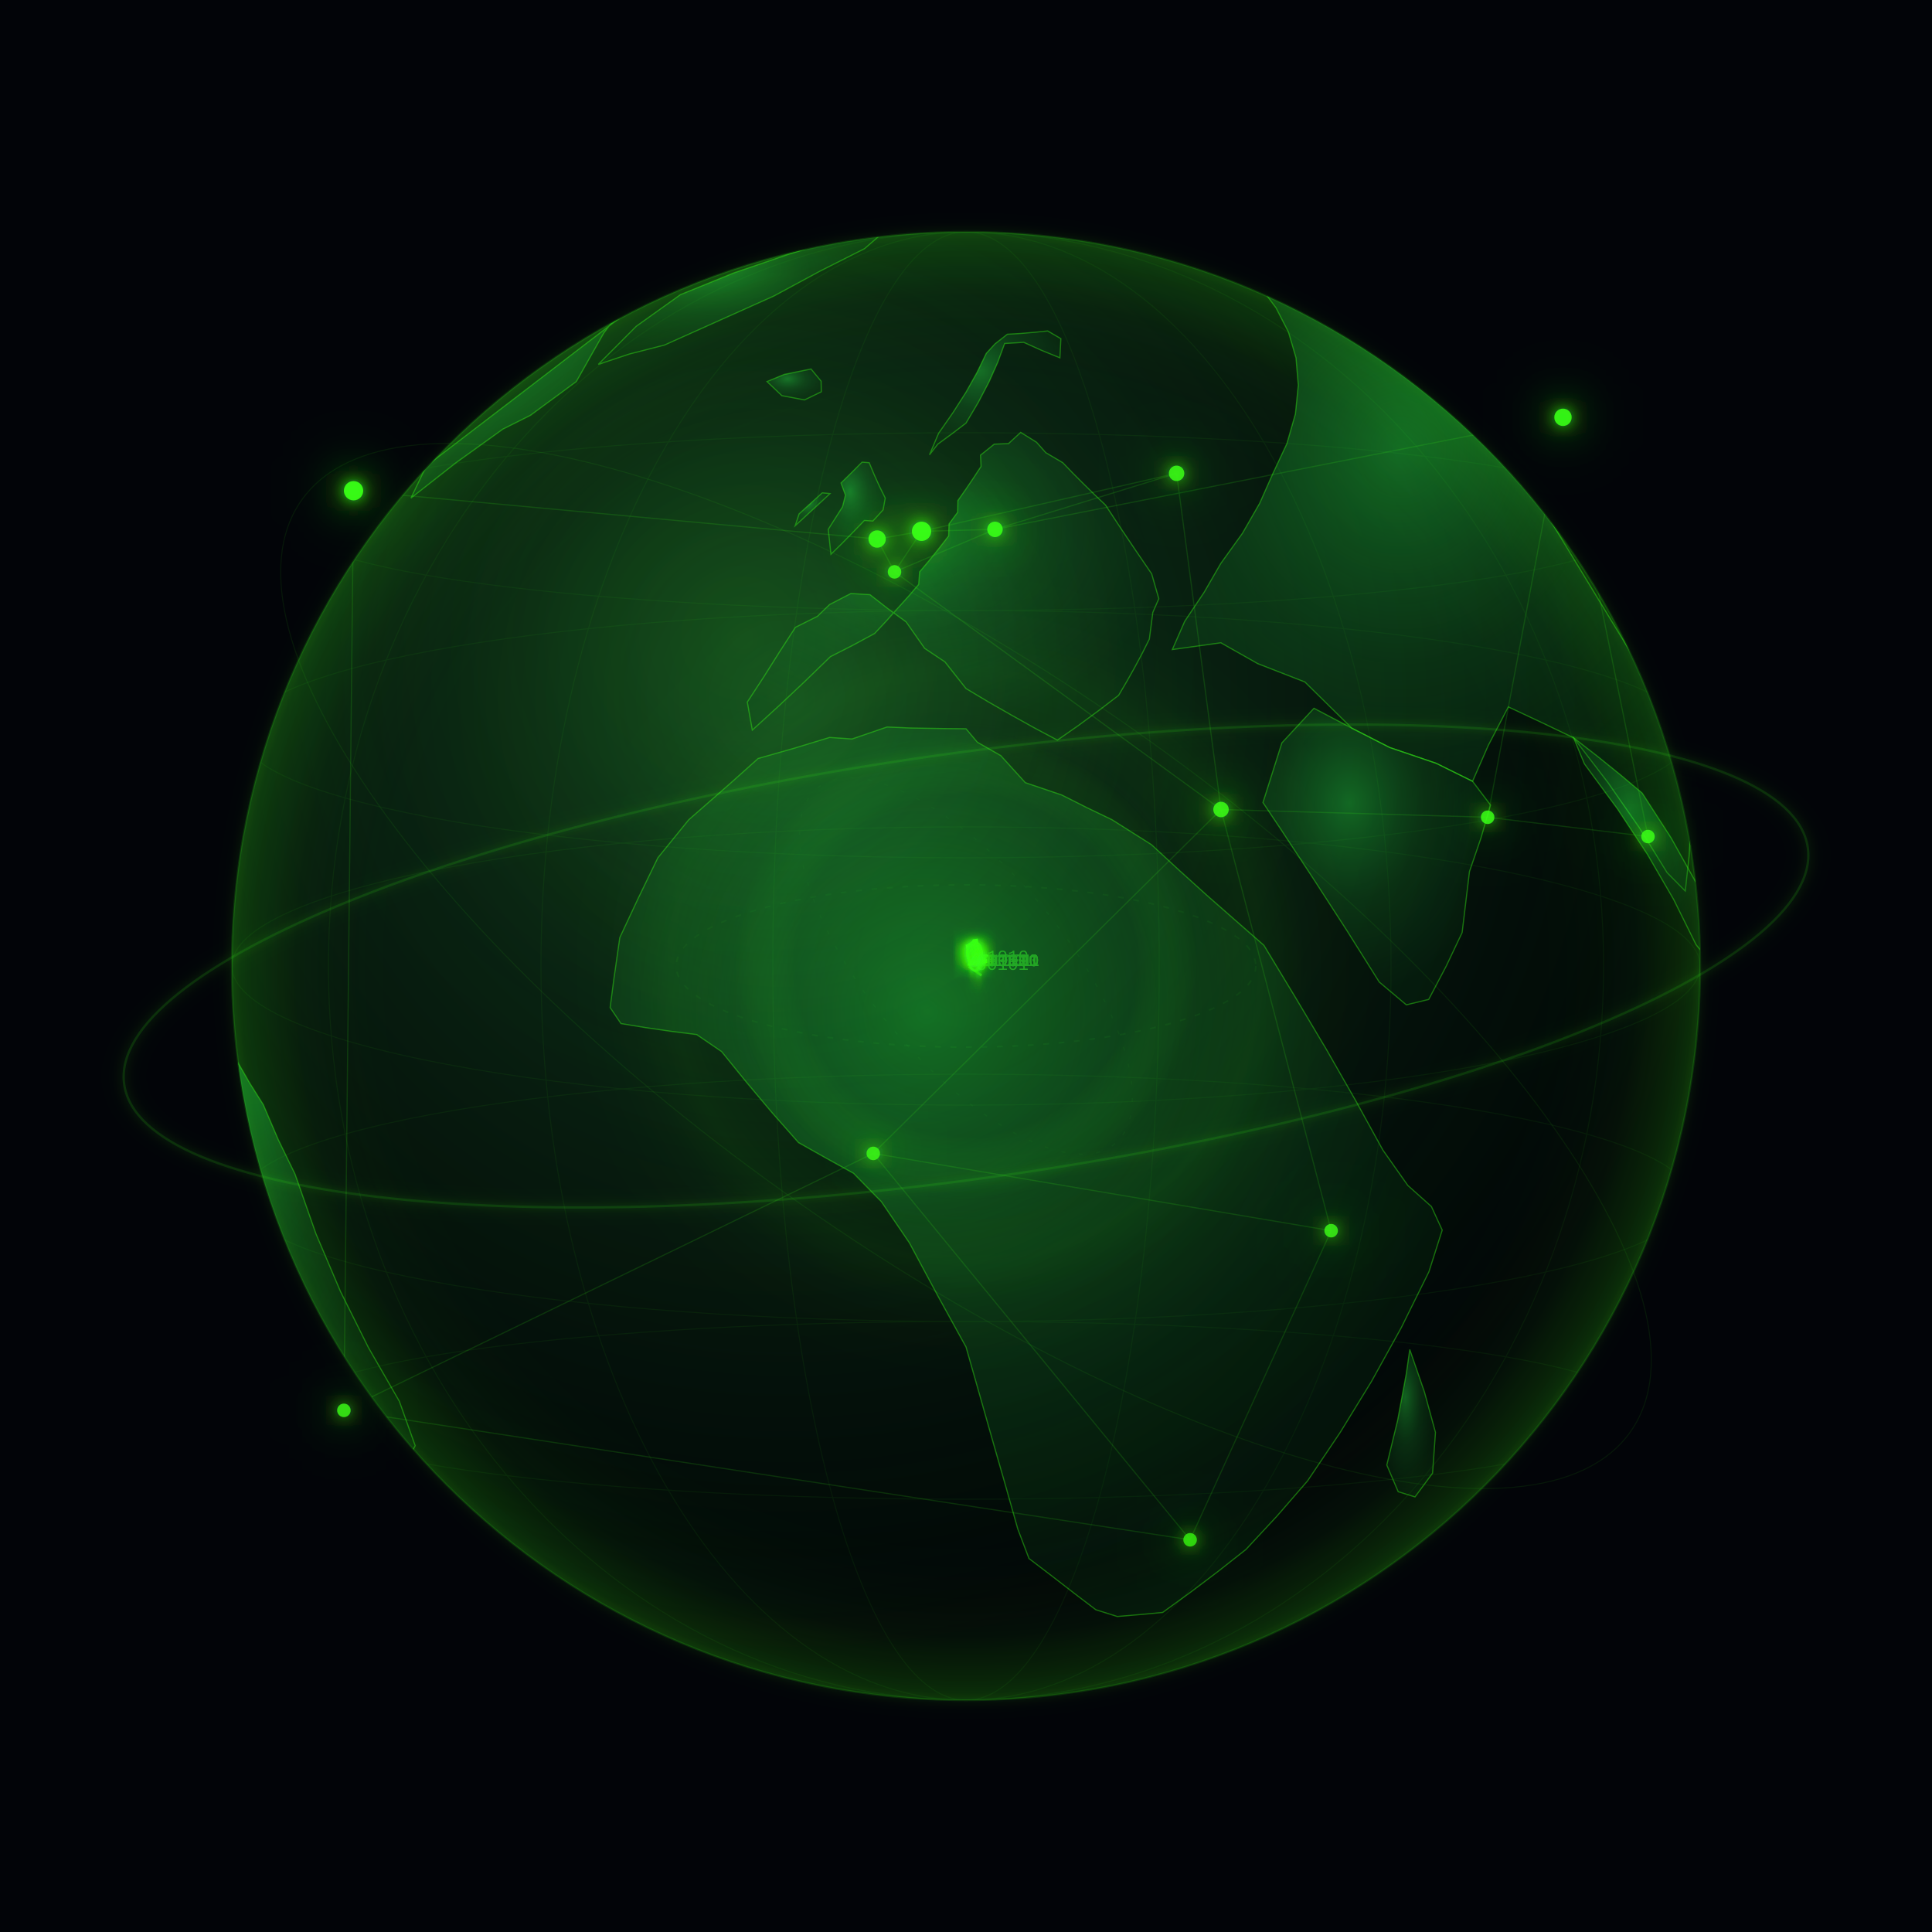
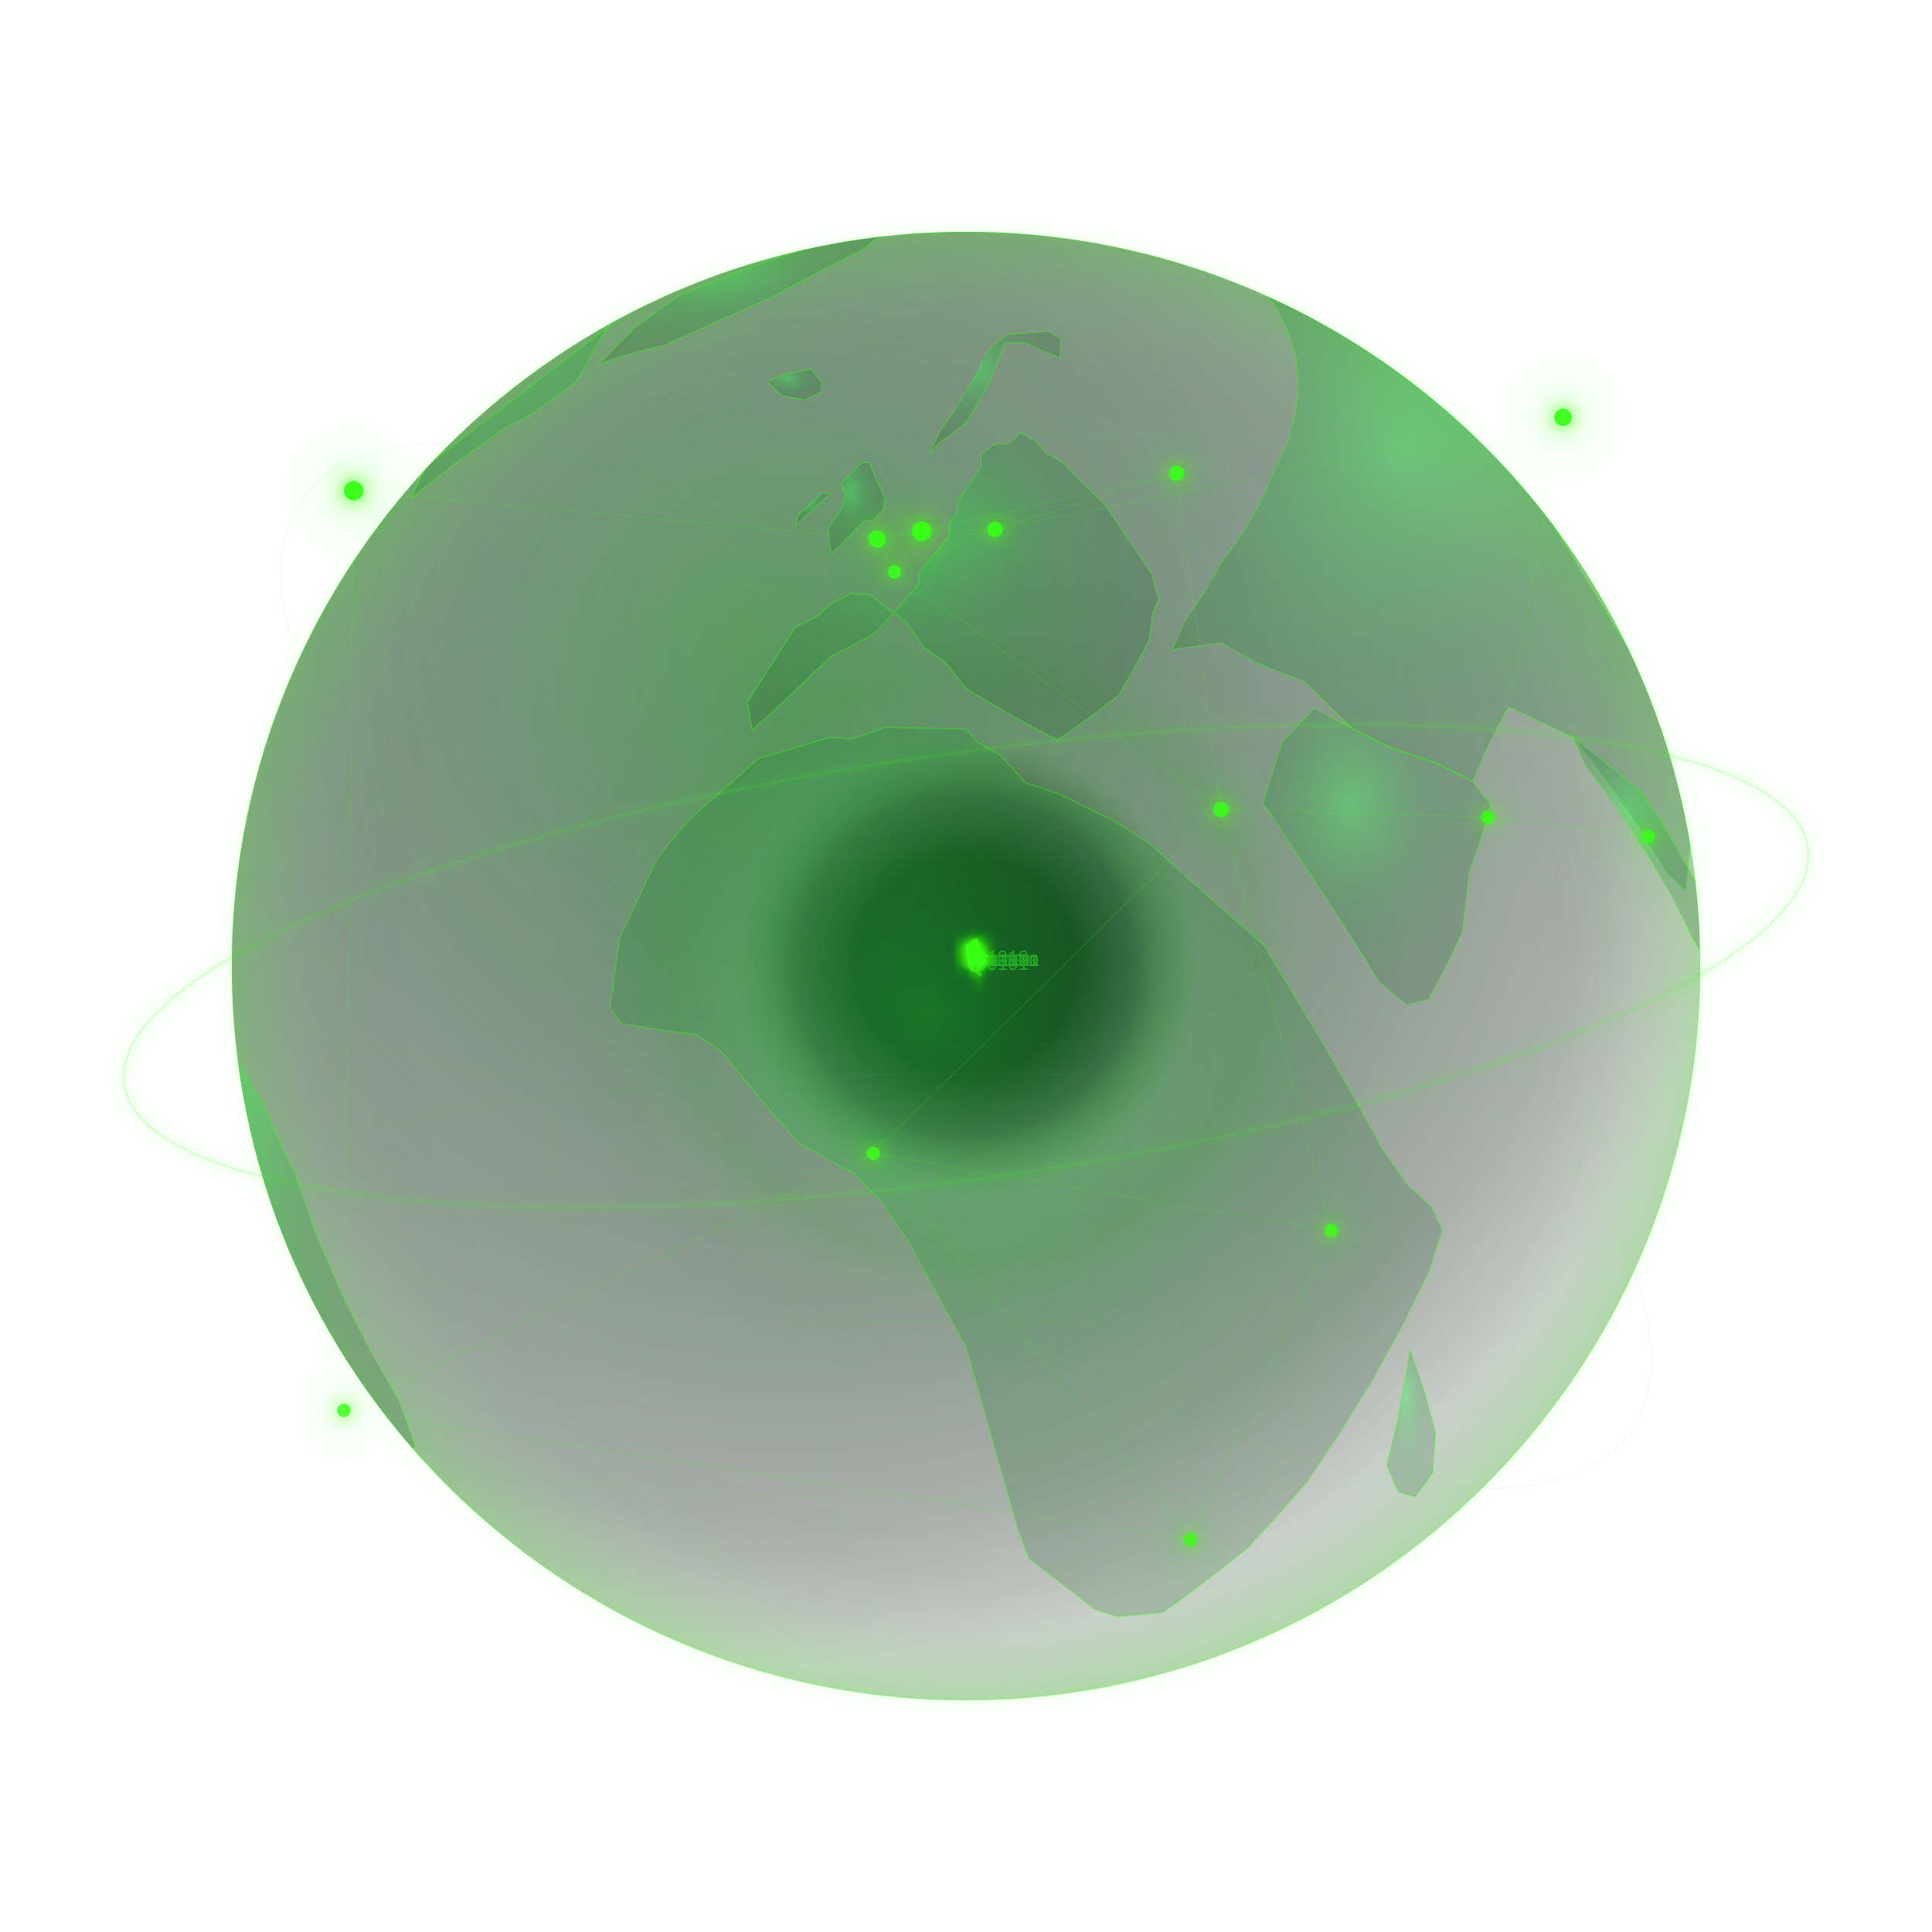
<svg xmlns="http://www.w3.org/2000/svg" width="1000" height="1000" viewBox="0 0 1000 1000">
  <defs>
    <radialGradient id="sphere3d" cx="38%" cy="32%" r="65%">
      <stop offset="0%" stop-color="#1a5c2a" stop-opacity="0.7" />
      <stop offset="35%" stop-color="#0f3d1a" stop-opacity="0.55" />
      <stop offset="65%" stop-color="#092810" stop-opacity="0.45" />
      <stop offset="85%" stop-color="#041a08" stop-opacity="0.35" />
      <stop offset="100%" stop-color="#020d04" stop-opacity="0.2" />
    </radialGradient>
    <radialGradient id="specular" cx="35%" cy="28%" r="35%">
      <stop offset="0%" stop-color="#39ff14" stop-opacity="0.12" />
      <stop offset="40%" stop-color="#39ff14" stop-opacity="0.04" />
      <stop offset="100%" stop-color="transparent" />
    </radialGradient>
    <radialGradient id="atmosphere" cx="50%" cy="50%" r="50%">
      <stop offset="75%" stop-color="transparent" />
      <stop offset="90%" stop-color="#39ff14" stop-opacity="0.04" />
      <stop offset="100%" stop-color="#39ff14" stop-opacity="0.18" />
    </radialGradient>
    <radialGradient id="bhCore" cx="50%" cy="50%" r="50%">
      <stop offset="0%" stop-color="#000" stop-opacity="1" />
      <stop offset="35%" stop-color="#000" stop-opacity="0.9" />
      <stop offset="55%" stop-color="#020408" stop-opacity="0.5" />
      <stop offset="75%" stop-color="#39ff14" stop-opacity="0.03" />
      <stop offset="100%" stop-color="transparent" />
    </radialGradient>
    <radialGradient id="accGlow" cx="50%" cy="50%" r="50%">
      <stop offset="45%" stop-color="transparent" />
      <stop offset="60%" stop-color="#39ff14" stop-opacity="0.06" />
      <stop offset="70%" stop-color="#39ff14" stop-opacity="0.12" />
      <stop offset="80%" stop-color="#39ff14" stop-opacity="0.04" />
      <stop offset="100%" stop-color="transparent" />
    </radialGradient>
    <radialGradient id="landFill" cx="38%" cy="32%" r="65%">
      <stop offset="0%" stop-color="#2aff4e" stop-opacity="0.35" />
      <stop offset="50%" stop-color="#1a8c2e" stop-opacity="0.25" />
      <stop offset="100%" stop-color="#0d4a18" stop-opacity="0.18" />
    </radialGradient>
    <filter id="glow" x="-50%" y="-50%" width="200%" height="200%">
      <feGaussianBlur in="SourceGraphic" stdDeviation="4" result="b1" />
      <feGaussianBlur in="SourceGraphic" stdDeviation="10" result="b2" />
      <feGaussianBlur in="SourceGraphic" stdDeviation="18" result="b3" />
      <feMerge>
        <feMergeNode in="b3" />
        <feMergeNode in="b2" />
        <feMergeNode in="b1" />
        <feMergeNode in="SourceGraphic" />
      </feMerge>
    </filter>
    <filter id="gs" x="-40%" y="-40%" width="180%" height="180%">
      <feGaussianBlur in="SourceGraphic" stdDeviation="2" result="b1" />
      <feGaussianBlur in="SourceGraphic" stdDeviation="5" result="b2" />
      <feMerge>
        <feMergeNode in="b2" />
        <feMergeNode in="b1" />
        <feMergeNode in="SourceGraphic" />
      </feMerge>
    </filter>
    <filter id="bh" x="-80%" y="-80%" width="260%" height="260%">
      <feGaussianBlur in="SourceGraphic" stdDeviation="20" />
    </filter>
    <clipPath id="gc">
      <circle cx="500" cy="500" r="380" />
    </clipPath>
  </defs>
-   <rect width="1000" height="1000" fill="#020408" />
  <circle cx="500" cy="500" r="160" fill="url(#bhCore)" />
  <circle cx="500" cy="500" r="220" fill="url(#accGlow)" />
  <circle cx="500" cy="500" r="40" fill="#39ff14" opacity="0.04" filter="url(#bh)" />
  <ellipse cx="500" cy="500" rx="150" ry="42" fill="none" stroke="#39ff14" stroke-width="0.8" opacity="0.12" stroke-dasharray="3 5">
    <animate attributeName="stroke-dashoffset" from="0" to="32" dur="3s" repeatCount="indefinite" />
    <animateTransform attributeName="transform" type="rotate" from="0 500 500" to="360 500 500" dur="22s" repeatCount="indefinite" />
  </ellipse>
  <ellipse cx="500" cy="500" rx="120" ry="50" fill="none" stroke="#39ff14" stroke-width="0.6" opacity="0.08" stroke-dasharray="2 7" transform="rotate(50 500 500)">
    <animate attributeName="stroke-dashoffset" from="0" to="36" dur="4s" repeatCount="indefinite" />
    <animateTransform attributeName="transform" type="rotate" from="50 500 500" to="410 500 500" dur="28s" repeatCount="indefinite" />
  </ellipse>
  <g font-family="'Courier New',monospace" fill="#39ff14" font-size="9">
    <text x="498" y="500">
      <animate attributeName="y" values="500;40" dur="7s" repeatCount="indefinite" />
      <animate attributeName="opacity" values="0.20;0.01" dur="7s" repeatCount="indefinite" />10110</text>
    <text x="502" y="500">
      <animate attributeName="y" values="500;960" dur="8s" repeatCount="indefinite" />
      <animate attributeName="opacity" values="0.20;0.01" dur="8s" repeatCount="indefinite" />01001</text>
    <text x="500" y="498">
      <animate attributeName="x" values="500;40" dur="9s" repeatCount="indefinite" />
      <animate attributeName="opacity" values="0.16;0.01" dur="9s" repeatCount="indefinite" />11010</text>
    <text x="500" y="502">
      <animate attributeName="x" values="500;960" dur="7.5s" repeatCount="indefinite" />
      <animate attributeName="opacity" values="0.16;0.01" dur="7.5s" repeatCount="indefinite" />00101</text>
    <text x="500" y="500">
      <animate attributeName="x" values="500;140" dur="8s" repeatCount="indefinite" />
      <animate attributeName="y" values="500;140" dur="8s" repeatCount="indefinite" />
      <animate attributeName="opacity" values="0.14;0.01" dur="8s" repeatCount="indefinite" />10011</text>
    <text x="500" y="500">
      <animate attributeName="x" values="500;860" dur="7s" repeatCount="indefinite" />
      <animate attributeName="y" values="500;140" dur="7s" repeatCount="indefinite" />
      <animate attributeName="opacity" values="0.14;0.01" dur="7s" repeatCount="indefinite" />01110</text>
    <text x="500" y="500">
      <animate attributeName="x" values="500;140" dur="9s" repeatCount="indefinite" />
      <animate attributeName="y" values="500;860" dur="9s" repeatCount="indefinite" />
      <animate attributeName="opacity" values="0.12;0.01" dur="9s" repeatCount="indefinite" />10100</text>
    <text x="500" y="500">
      <animate attributeName="x" values="500;860" dur="8.5s" repeatCount="indefinite" />
      <animate attributeName="y" values="500;860" dur="8.5s" repeatCount="indefinite" />
      <animate attributeName="opacity" values="0.12;0.01" dur="8.5s" repeatCount="indefinite" />01011</text>
    <text x="500" y="500">
      <animate attributeName="x" values="500;280" dur="6.5s" repeatCount="indefinite" />
      <animate attributeName="y" values="500;80" dur="6.5s" repeatCount="indefinite" />
      <animate attributeName="opacity" values="0.11;0.01" dur="6.5s" repeatCount="indefinite" />11001</text>
    <text x="500" y="500">
      <animate attributeName="x" values="500;720" dur="7.2s" repeatCount="indefinite" />
      <animate attributeName="y" values="500;920" dur="7.2s" repeatCount="indefinite" />
      <animate attributeName="opacity" values="0.10;0.01" dur="7.2s" repeatCount="indefinite" />00110</text>
    <text x="500" y="500">
      <animate attributeName="x" values="500;80" dur="8.3s" repeatCount="indefinite" />
      <animate attributeName="y" values="500;600" dur="8.3s" repeatCount="indefinite" />
      <animate attributeName="opacity" values="0.10;0.01" dur="8.3s" repeatCount="indefinite" />10101</text>
    <text x="500" y="500">
      <animate attributeName="x" values="500;920" dur="6.8s" repeatCount="indefinite" />
      <animate attributeName="y" values="500;350" dur="6.8s" repeatCount="indefinite" />
      <animate attributeName="opacity" values="0.10;0.01" dur="6.8s" repeatCount="indefinite" />01010</text>
  </g>
  <circle cx="500" cy="500" r="380" fill="url(#sphere3d)" />
  <circle cx="500" cy="500" r="380" fill="url(#specular)" />
  <circle cx="500" cy="500" r="380" fill="url(#atmosphere)" />
  <g clip-path="url(#gc)" opacity="0.06" stroke="#39ff14" fill="none" stroke-width="0.5">
    <ellipse cx="500" cy="270" rx="350" ry="46" />
    <ellipse cx="500" cy="380" rx="375" ry="64" />
    <ellipse cx="500" cy="500" rx="380" ry="72" />
    <ellipse cx="500" cy="620" rx="375" ry="64" />
    <ellipse cx="500" cy="730" rx="350" ry="46" />
    <ellipse cx="500" cy="500" rx="100" ry="380" />
    <ellipse cx="500" cy="500" rx="220" ry="380" />
    <ellipse cx="500" cy="500" rx="330" ry="380" />
  </g>
  <circle cx="500" cy="500" r="380" fill="none" stroke="#39ff14" stroke-width="1" opacity="0.18" filter="url(#gs)" />
  <g clip-path="url(#gc)" fill="url(#landFill)" stroke="#39ff14" stroke-width="0.6" stroke-opacity="0.4">
    <path d="M389.4,377.9 L396.3,371.6 L403.2,365.3 L416.7,352.6 L429.8,339.9 L441.4,334.0 L452.7,327.9 L458.7,321.5 L464.4,315.1 L470.1,308.8 L475.5,302.5 L476.0,296.0 L481.2,289.8 L486.2,283.6 L491.0,277.4 L491.2,271.2 L495.7,265.1 L495.8,259.1 L500.0,253.1 L504.0,247.2 L507.8,241.4 L507.5,235.6 L514.6,229.9 L522.0,229.6 L528.3,223.8 L536.5,228.9 L541.3,234.3 L550.1,239.5 L555.3,244.9 L560.8,250.4 L566.4,255.9 L572.2,261.4 L579.9,273.1 L587.9,285.0 L596.1,297.0 L599.8,309.9 L596.7,317.0 L594.9,330.8 L591.3,338.0 L587.4,345.3 L583.3,352.6 L579.0,359.9 L568.8,367.7 L558.2,375.5 L547.3,383.1 L535.1,376.6 L523.1,369.9 L511.4,363.2 L500.0,356.4 L489.1,342.6 L478.6,335.6 L469.0,321.9 L459.4,314.9 L450.3,307.8 L440.4,307.2 L429.4,312.9 L423.1,319.0 L411.7,324.7 L403.5,337.4 L395.3,350.4 L386.8,363.4 L389.4,377.9Z" />
    <path d="M481.1,235.4 L485.4,229.9 L492.9,224.4 L500.0,219.0 L506.4,208.2 L511.9,197.7 L516.4,187.6 L520.0,177.8 L524.9,177.5 L529.9,177.2 L539.0,181.3 L548.6,185.2 L549.1,175.3 L542.3,171.3 L535.4,172.0 L528.4,172.6 L521.4,173.0 L515.0,178.0 L510.5,182.9 L505.7,192.8 L500.0,203.0 L493.3,213.5 L485.8,224.3 L481.1,235.4Z" />
    <path d="M430.1,286.9 L436.1,281.0 L441.8,275.2 L447.4,269.4 L451.8,269.7 L457.1,263.9 L458.2,257.8 L455.2,251.7 L452.4,245.5 L449.9,239.5 L446.2,239.2 L440.8,244.6 L435.3,250.0 L437.6,256.3 L436.1,262.3 L428.7,274.0 L430.1,286.9Z" />
    <path d="M411.6,272.1 L417.7,266.5 L423.7,261.0 L429.6,255.5 L425.6,255.1 L419.6,260.5 L413.6,266.0 L411.6,272.1Z" />
    <path d="M315.8,521.5 L317.7,507.0 L320.8,485.3 L330.5,464.6 L340.5,444.0 L356.5,424.3 L378.2,405.3 L392.4,392.6 L411.0,387.3 L429.4,381.7 L441.0,382.5 L459.1,376.3 L470.8,376.8 L488.3,377.1 L500.0,377.2 L505.9,384.2 L518.0,391.1 L530.7,405.1 L549.6,411.5 L562.5,418.0 L575.6,424.3 L596.0,437.2 L610.4,450.5 L624.9,463.6 L639.6,476.5 L654.2,489.3 L670.6,516.4 L686.5,543.1 L701.6,569.5 L715.8,595.3 L728.7,613.6 L740.9,624.5 L746.5,636.7 L739.6,658.3 L725.3,687.2 L709.9,715.0 L693.7,741.4 L676.8,766.5 L660.9,784.8 L644.9,802.0 L630.3,813.5 L616.0,824.3 L601.8,834.6 L590.1,835.7 L578.3,836.7 L567.2,833.2 L556.3,824.9 L544.8,816.0 L532.6,806.7 L526.8,791.4 L520.7,769.8 L514.1,746.8 L507.2,722.5 L500.0,697.2 L485.4,670.7 L470.7,643.3 L456.2,622.0 L441.8,607.3 L427.5,599.4 L413.3,591.4 L399.6,575.9 L386.4,560.2 L373.5,544.3 L360.6,535.5 L347.3,533.8 L334.2,531.9 L321.4,529.8 L315.8,521.5Z" />
    <path d="M122.1,316.7 L126.2,309.0 L131.2,301.5 L137.2,294.0 L129.4,310.3 L122.5,327.0 L129.2,314.7 L144.0,295.1 L161.0,276.1 L180.0,257.8 L190.9,250.8 L202.5,243.8 L214.6,236.8 L227.3,230.0 L219.5,243.6 L212.7,257.8 L235.9,239.6 L260.3,222.1 L274.5,215.0 L298.3,197.5 L305.3,185.1 L312.5,172.4 L321.4,160.5 L331.8,149.6 L343.3,138.8 L356.4,129.1 L370.7,120.8 L386.0,113.7 L388.2,110.4 L404.5,105.2 L399.7,100.8 L400.6,96.1 L407.7,91.5 L421.3,87.5Z" />
    <path d="M86.4,431.5 L84.3,450.0 L83.3,468.7 L84.1,489.9 L87.4,497.4 L94.0,500.2 L101.5,516.8 L111.1,533.1 L122.7,549.2 L129.2,560.5 L136.3,571.8 L144.0,589.8 L152.7,607.7 L163.5,638.5 L176.3,668.6 L190.7,697.5 L206.7,725.3 L214.9,748.3 L210.8,756.0 L207.8,763.4 L198.5,766.9 L197.9,773.7 L192.6,776.6 L189.6,779.3 L193.1,785.4 L114.4,666.4 L90.2,591.9 L82.6,546.2 L81.0,472.5 L84.1,445.1 L86.4,431.5Z" />
    <path d="M606.8,336.2 L613.2,321.6 L623.3,306.5 L631.9,291.6 L643.1,276.0 L652.0,260.5 L658.7,245.4 L666.1,229.6 L670.5,214.2 L672.0,199.4 L670.8,185.2 L666.9,171.9 L660.5,159.4 L652.0,148.0 L641.5,137.7 L629.3,128.5 L629.8,124.6 L643.1,124.8 L654.9,124.7 L677.8,129.0 L697.3,133.6 L718.3,141.9 L728.3,147.5 L917.7,458.7 L915.7,450.0 L909.8,427.7 L901.5,405.6 L890.8,383.8 L883.5,375.3 L875.3,366.8 L872.3,371.2 L874.3,388.9 L875.4,406.7 L875.4,424.8 L874.3,442.9 L872.3,461.2 L862.9,451.7 L848.5,428.4 L832.3,405.1 L814.5,381.9 L798.0,374.0 L780.7,365.9 L770.3,385.9 L762.2,404.4 L743.4,395.1 L719.3,386.9 L699.7,376.9 L675.4,353.0 L651.0,343.5 L631.9,332.7 L606.8,336.2Z" />
    <path d="M814.5,381.9 L826.9,391.5 L838.8,401.1 L850.0,410.5 L864.9,433.6 L877.8,456.7 L888.7,479.9 L890.8,493.7 L885.6,498.4 L877.9,489.0 L866.3,465.6 L852.7,442.2 L837.2,418.7 L820.1,395.4 L814.5,381.9Z" />
    <path d="M653.7,415.4 L662.6,428.7 L680.1,455.3 L697.3,481.9 L713.9,508.3 L727.9,520.1 L739.5,517.3 L748.6,500.0 L756.8,482.7 L760.6,451.1 L766.5,433.9 L771.5,416.7 L762.2,404.4 L743.4,395.1 L719.3,386.9 L699.7,376.9 L680.1,366.6 L663.5,384.5 L653.7,415.4Z" />
    <path d="M309.7,188.6 L325.9,183.2 L343.9,178.6 L372.7,165.7 L400.6,153.2 L424.5,140.3 L447.5,128.7 L455.2,122.0 L464.5,116.3 L450.4,119.8 L435.6,123.0 L407.9,131.7 L379.7,141.3 L352.2,152.5 L329.3,168.9 L309.7,188.6Z" />
    <path d="M729.7,698.5 L737.3,720.5 L743.0,741.4 L741.5,762.5 L732.4,774.8 L723.7,772.1 L717.8,758.3 L723.4,735.2 L727.9,711.0 L729.7,698.5Z" />
    <path d="M397.0,197.5 L405.9,193.8 L419.8,191.0 L425.0,197.3 L425.1,202.8 L416.4,207.0 L404.7,204.8 L397.0,197.5Z" />
    <path d="M888.7,479.9 L893.3,491.4 L896.5,496.0 L894.9,505.3 L891.7,500.7 L888.7,479.9Z" />
  </g>
  <g clip-path="url(#gc)" stroke="#39ff14" stroke-width="0.6" opacity="0.15">
    <line x1="477" y1="275" x2="454" y2="279" />
    <line x1="454" y1="279" x2="463" y2="296" />
    <line x1="477" y1="275" x2="463" y2="296" />
    <line x1="477" y1="275" x2="515" y2="274" />
    <line x1="515" y1="274" x2="609" y2="245" />
    <line x1="515" y1="274" x2="463" y2="296" />
    <line x1="609" y1="245" x2="632" y2="419" />
    <line x1="632" y1="419" x2="770" y2="423" />
    <line x1="770" y1="423" x2="853" y2="433" />
    <line x1="770" y1="423" x2="809" y2="216" />
    <line x1="632" y1="419" x2="689" y2="637" />
    <line x1="452" y1="597" x2="689" y2="637" />
    <line x1="452" y1="597" x2="616" y2="797" />
    <line x1="689" y1="637" x2="616" y2="797" />
    <line x1="183" y1="254" x2="454" y2="279" />
    <line x1="183" y1="254" x2="178" y2="730" />
    <line x1="477" y1="275" x2="609" y2="245" />
    <line x1="853" y1="433" x2="809" y2="216" />
    <line x1="632" y1="419" x2="452" y2="597" />
    <line x1="463" y1="296" x2="632" y2="419" />
    <line x1="515" y1="274" x2="809" y2="216" />
    <line x1="178" y1="730" x2="452" y2="597" />
    <line x1="178" y1="730" x2="616" y2="797" />
  </g>
  <g filter="url(#glow)">
    <circle cx="477" cy="275" r="5" fill="#39ff14" opacity="0.95">
      <animate attributeName="opacity" values="0.95;0.4;0.95" dur="2.0s" repeatCount="indefinite" />
    </circle>
    <circle cx="454" cy="279" r="4.5" fill="#39ff14" opacity="0.9">
      <animate attributeName="opacity" values="0.9;0.35;0.9" dur="2.3s" repeatCount="indefinite" />
    </circle>
    <circle cx="463" cy="296" r="3.5" fill="#39ff14" opacity="0.85">
      <animate attributeName="opacity" values="0.85;0.3;0.85" dur="2.6s" repeatCount="indefinite" />
    </circle>
    <circle cx="515" cy="274" r="4" fill="#39ff14" opacity="0.9">
      <animate attributeName="opacity" values="0.9;0.35;0.9" dur="1.8s" repeatCount="indefinite" />
    </circle>
    <circle cx="609" cy="245" r="4" fill="#39ff14" opacity="0.85">
      <animate attributeName="opacity" values="0.85;0.3;0.85" dur="3.0s" repeatCount="indefinite" />
    </circle>
    <circle cx="632" cy="419" r="4" fill="#39ff14" opacity="0.85">
      <animate attributeName="opacity" values="0.85;0.3;0.85" dur="2.1s" repeatCount="indefinite" />
    </circle>
    <circle cx="452" cy="597" r="3.5" fill="#39ff14" opacity="0.8">
      <animate attributeName="opacity" values="0.8;0.3;0.8" dur="2.7s" repeatCount="indefinite" />
    </circle>
    <circle cx="689" cy="637" r="3.5" fill="#39ff14" opacity="0.8">
      <animate attributeName="opacity" values="0.8;0.25;0.8" dur="3.2s" repeatCount="indefinite" />
    </circle>
    <circle cx="183" cy="254" r="5" fill="#39ff14" opacity="0.95">
      <animate attributeName="opacity" values="0.95;0.4;0.95" dur="1.5s" repeatCount="indefinite" />
    </circle>
    <circle cx="178" cy="730" r="3.5" fill="#39ff14" opacity="0.8">
      <animate attributeName="opacity" values="0.8;0.25;0.8" dur="2.9s" repeatCount="indefinite" />
    </circle>
    <circle cx="853" cy="433" r="3.5" fill="#39ff14" opacity="0.85">
      <animate attributeName="opacity" values="0.85;0.3;0.85" dur="3.1s" repeatCount="indefinite" />
    </circle>
    <circle cx="770" cy="423" r="3.5" fill="#39ff14" opacity="0.85">
      <animate attributeName="opacity" values="0.85;0.25;0.85" dur="2.5s" repeatCount="indefinite" />
    </circle>
    <circle cx="809" cy="216" r="4.5" fill="#39ff14" opacity="0.9">
      <animate attributeName="opacity" values="0.9;0.35;0.9" dur="1.7s" repeatCount="indefinite" />
    </circle>
    <circle cx="616" cy="797" r="3.5" fill="#39ff14" opacity="0.75">
      <animate attributeName="opacity" values="0.75;0.2;0.75" dur="2.4s" repeatCount="indefinite" />
    </circle>
  </g>
  <g transform="translate(500,500) rotate(-8)">
    <ellipse rx="440" ry="110" fill="none" stroke="#39ff14" stroke-width="1.2" opacity="0.18" filter="url(#gs)" />
    <text font-family="'Courier New',monospace" font-size="20" fill="#39ff14" filter="url(#gs)" font-weight="bold">
      <animateMotion dur="12s" repeatCount="indefinite" path="M440,0 A440,110 0 1 1 -440,0 A440,110 0 1 1 440,0" />1</text>
    <text font-family="'Courier New',monospace" font-size="16" fill="#39ff14" filter="url(#gs)" opacity="0.8">
      <animateMotion dur="12s" repeatCount="indefinite" begin="-1.5s" path="M440,0 A440,110 0 1 1 -440,0 A440,110 0 1 1 440,0" />0</text>
    <text font-family="'Courier New',monospace" font-size="13" fill="#39ff14" filter="url(#gs)" opacity="0.6">
      <animateMotion dur="12s" repeatCount="indefinite" begin="-3s" path="M440,0 A440,110 0 1 1 -440,0 A440,110 0 1 1 440,0" />1</text>
    <text font-family="'Courier New',monospace" font-size="18" fill="#39ff14" filter="url(#gs)" opacity="0.85">
      <animateMotion dur="12s" repeatCount="indefinite" begin="-4.5s" path="M440,0 A440,110 0 1 1 -440,0 A440,110 0 1 1 440,0" />0</text>
    <text font-family="'Courier New',monospace" font-size="14" fill="#39ff14" filter="url(#gs)" opacity="0.65">
      <animateMotion dur="12s" repeatCount="indefinite" begin="-6s" path="M440,0 A440,110 0 1 1 -440,0 A440,110 0 1 1 440,0" />1</text>
    <text font-family="'Courier New',monospace" font-size="17" fill="#39ff14" filter="url(#gs)" opacity="0.75">
      <animateMotion dur="12s" repeatCount="indefinite" begin="-7.5s" path="M440,0 A440,110 0 1 1 -440,0 A440,110 0 1 1 440,0" />0</text>
    <text font-family="'Courier New',monospace" font-size="12" fill="#39ff14" filter="url(#gs)" opacity="0.5">
      <animateMotion dur="12s" repeatCount="indefinite" begin="-9s" path="M440,0 A440,110 0 1 1 -440,0 A440,110 0 1 1 440,0" />1</text>
    <text font-family="'Courier New',monospace" font-size="15" fill="#39ff14" filter="url(#gs)" opacity="0.7">
      <animateMotion dur="12s" repeatCount="indefinite" begin="-10.5s" path="M440,0 A440,110 0 1 1 -440,0 A440,110 0 1 1 440,0" />0</text>
  </g>
  <g transform="translate(500,500) rotate(35)">
    <ellipse rx="420" ry="150" fill="none" stroke="#39ff14" stroke-width="0.5" opacity="0.08" />
    <text font-family="'Courier New',monospace" font-size="14" fill="#39ff14" filter="url(#gs)" opacity="0.5">
      <animateMotion dur="15s" repeatCount="indefinite" path="M420,0 A420,150 0 1 0 -420,0 A420,150 0 1 0 420,0" />0</text>
    <text font-family="'Courier New',monospace" font-size="17" fill="#39ff14" filter="url(#gs)" opacity="0.65">
      <animateMotion dur="15s" repeatCount="indefinite" begin="-5s" path="M420,0 A420,150 0 1 0 -420,0 A420,150 0 1 0 420,0" />1</text>
    <text font-family="'Courier New',monospace" font-size="12" fill="#39ff14" filter="url(#gs)" opacity="0.4">
      <animateMotion dur="15s" repeatCount="indefinite" begin="-10s" path="M420,0 A420,150 0 1 0 -420,0 A420,150 0 1 0 420,0" />0</text>
  </g>
</svg>
